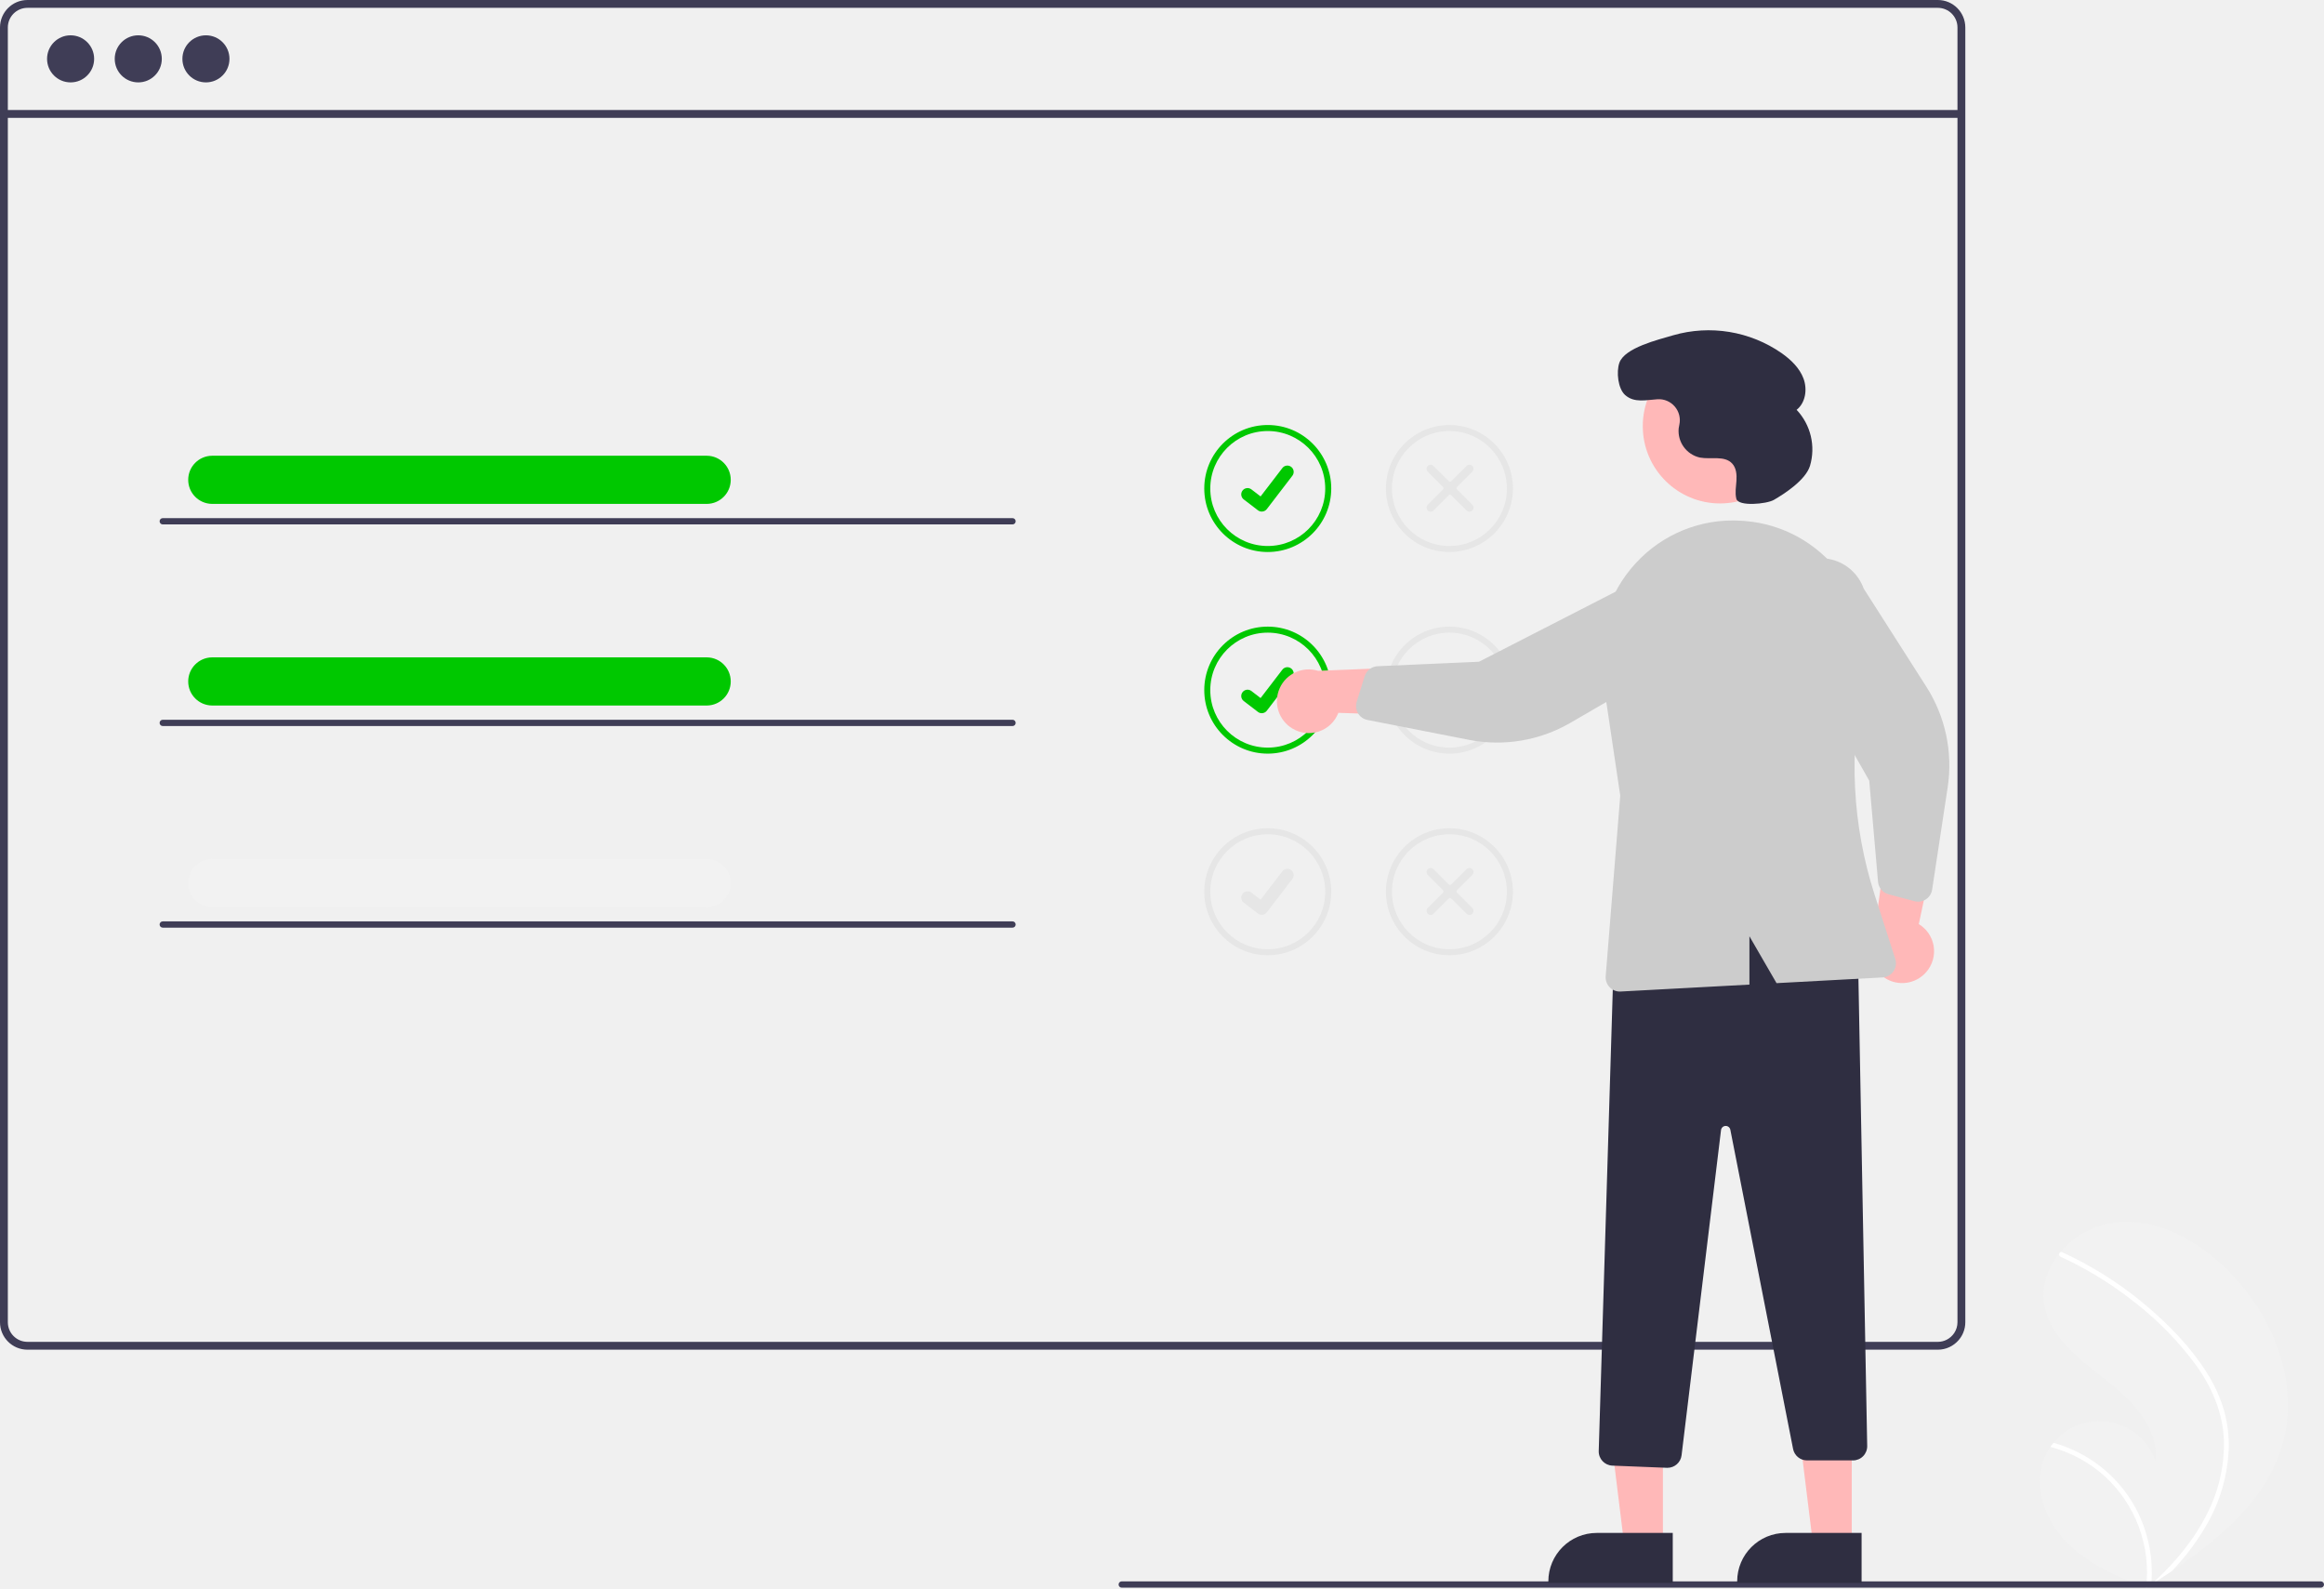
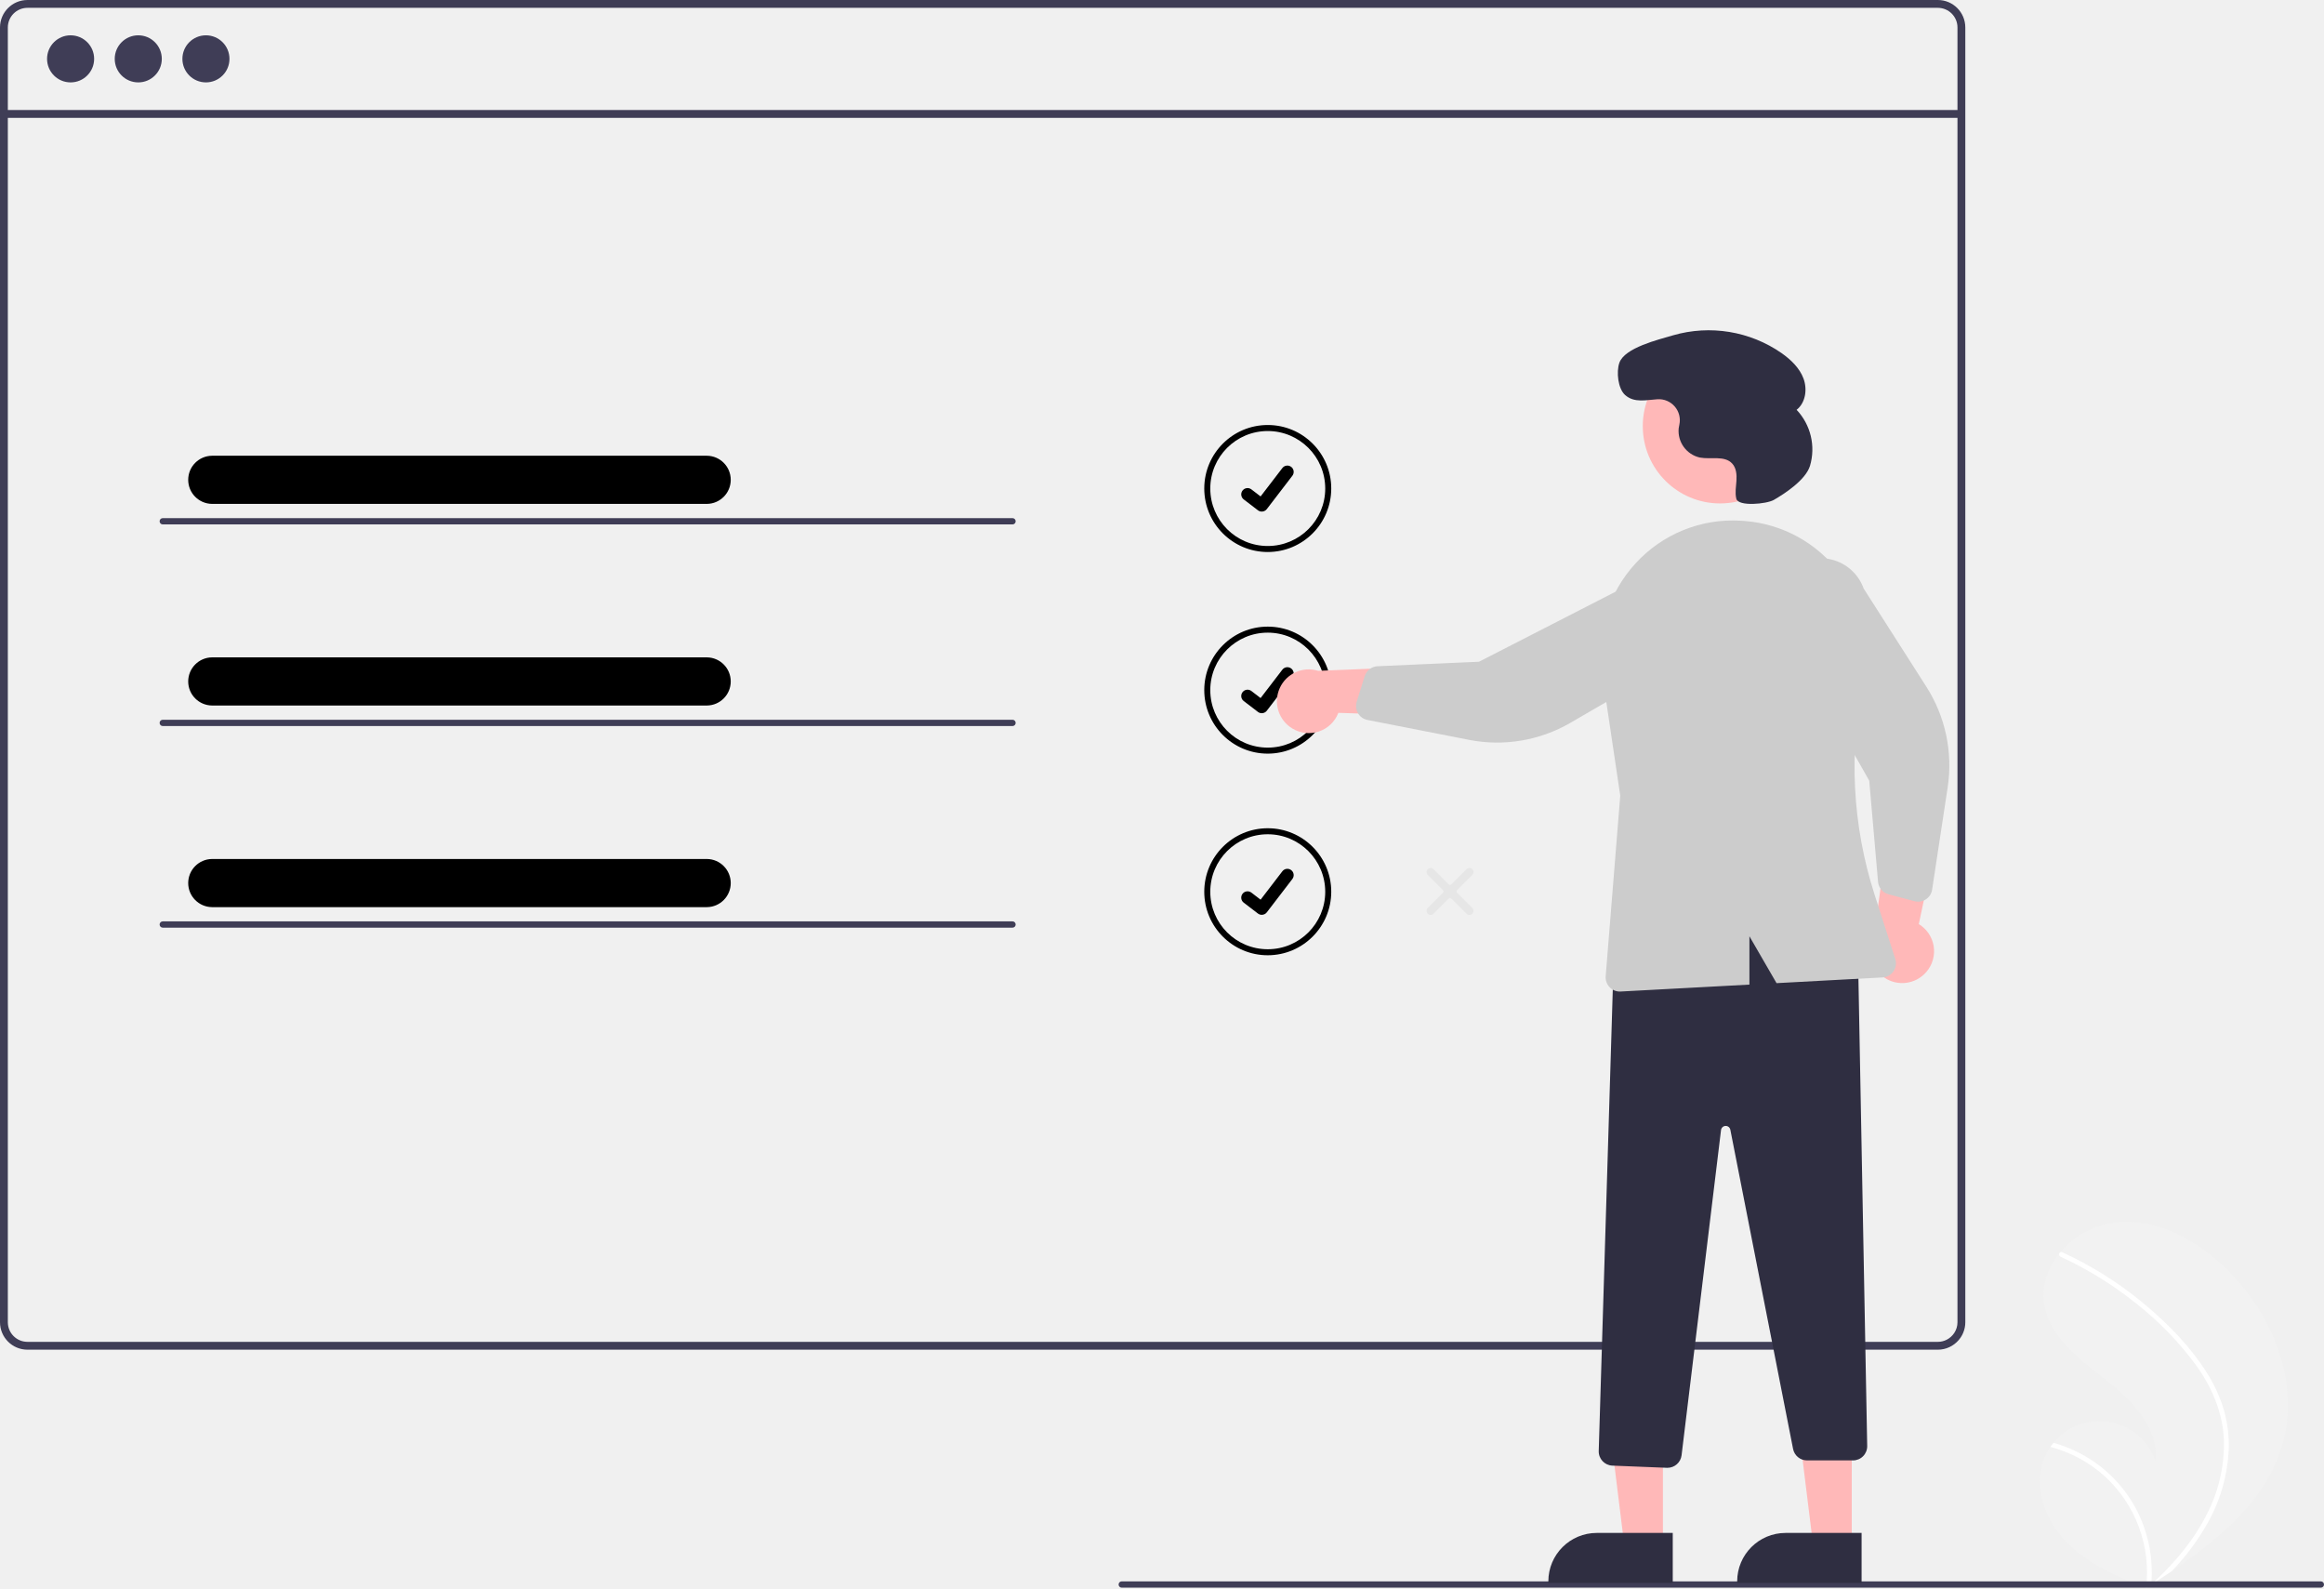
<svg xmlns="http://www.w3.org/2000/svg" id="bd68eab2-97cb-49fc-9871-65ace3a0e319" data-name="Layer 1" viewBox="0 0 738.418 504.651">
  <path d="M956.005,656.59c-5.052,17.526-19.804,29.795-35.191,40.217q-3.223,2.183-6.448,4.266c-.015.006-.03.02-.044.026-.103.066-.207.133-.303.2-.444.286-.888.572-1.328.855l.242.109s.237.126-.022.02c-.077-.032-.158-.061-.235-.094-8.939-3.605-18.037-7.476-24.888-14.23-7.107-7.014-11.26-18.014-7.411-27.228A17.592,17.592,0,0,1,882.28,657.312c.312-.447.648-.874.998-1.294a18.856,18.856,0,0,1,32.386,5.73c1.131-10.526-7.549-19.343-15.901-25.848-8.356-6.502-17.851-13.583-19.467-24.051-.902-5.824,1.123-11.468,4.812-15.999.114-.138.228-.275.346-.409a27.518,27.518,0,0,1,17.687-9.489c12.813-1.332,25.259,5.451,34.568,14.359C952.691,614.646,961.748,636.662,956.005,656.59Z" transform="translate(-230.7911 -197.6744)" fill="#f2f2f2" />
  <path d="M931.921,633.665a46.78,46.78,0,0,1,5.604,12.361,40.619,40.619,0,0,1,1.404,11.997,52.044,52.044,0,0,1-6.816,23.685A74.903,74.903,0,0,1,920.814,696.807q-3.223,2.183-6.448,4.266c-.015.006-.03.02-.044.026-.103.066-.207.133-.303.2-.444.286-.888.572-1.328.855,0,0,.479.235.219.129-.077-.032-.158-.061-.235-.094a41.405,41.405,0,0,0-13.249-35.651A41.759,41.759,0,0,0,882.28,657.312c.312-.447.648-.874.998-1.294a43.296,43.296,0,0,1,7.147,2.704,42.424,42.424,0,0,1,19.182,18.493,43.374,43.374,0,0,1,4.723,23.801c.367-.333.735-.673,1.092-1.01,6.793-6.333,12.826-13.602,16.91-21.992a48.416,48.416,0,0,0,5.07-22.907c-.333-8.653-3.781-16.668-8.773-23.646a101.345,101.345,0,0,0-19.21-19.798,115.158,115.158,0,0,0-23.892-14.751.828.828,0,0,1-.417-1.063.704.704,0,0,1,.346-.409.613.613,0,0,1,.532.023c1.054.485,2.1.977,3.139,1.49A116.465,116.465,0,0,1,913.187,612.827C920.27,618.866,926.938,625.765,931.921,633.665Z" transform="translate(-230.7911 -197.6744)" fill="#fff" />
  <path d="M846.511,197.674h-607a8.728,8.728,0,0,0-8.72,8.72V617.714a8.728,8.728,0,0,0,8.72,8.72h607a8.712,8.712,0,0,0,6.63-3.06,2.046,2.046,0,0,0,.19-.24,8.167,8.167,0,0,0,1.25-2.11,8.507,8.507,0,0,0,.66-3.31V206.394A8.73,8.73,0,0,0,846.511,197.674Zm6.24,420.04a6.175,6.175,0,0,1-1.03,3.42,6.446,6.446,0,0,1-2.36,2.12,6.184,6.184,0,0,1-2.85.69h-607a6.238,6.238,0,0,1-6.23-6.23V206.394a6.238,6.238,0,0,1,6.23-6.23h607a6.239,6.239,0,0,1,6.24,6.23Z" transform="translate(-230.7911 -197.6744)" fill="#3f3d56" />
  <rect x="1.243" y="34.949" width="621.957" height="2.493" fill="#3f3d56" />
  <circle cx="22.432" cy="18.696" r="7.478" fill="#3f3d56" />
  <circle cx="43.932" cy="18.696" r="7.478" fill="#3f3d56" />
  <circle cx="65.433" cy="18.696" r="7.478" fill="#3f3d56" />
-   <path d="M633.603,373.035a20.174,20.174,0,1,1,20.174-20.174A20.197,20.197,0,0,1,633.603,373.035Zm0-38.436a18.262,18.262,0,1,0,18.262,18.262A18.283,18.283,0,0,0,633.603,334.599Z" transform="translate(-230.7911 -197.6744)" fill="#00c800" />
-   <path id="f1f767dc-4b88-4f47-9e03-7555881e6705" data-name="Path 395" d="M631.699,360.192a1.993,1.993,0,0,1-1.199-.399l-.021-.016-4.517-3.455a2.007,2.007,0,0,1,2.442-3.186l2.925,2.243,6.913-9.019a2.006,2.006,0,0,1,2.813-.372l.001 0-.043.06.044-.06a2.009,2.009,0,0,1,.371,2.813L633.297,359.407a2.007,2.007,0,0,1-1.596.783Z" transform="translate(-230.7911 -197.6744)" fill="#00c800" />
-   <path d="M691.328,373.035a20.174,20.174,0,1,1,20.174-20.174A20.197,20.197,0,0,1,691.328,373.035Zm0-38.436a18.262,18.262,0,1,0,18.262,18.262A18.283,18.283,0,0,0,691.328,334.599Z" transform="translate(-230.7911 -197.6744)" fill="#e6e6e6" />
-   <path d="M698.59,359.841a1.293,1.293,0,0,1-1.826,0l-4.841-4.841A.576.576,0,0,0,691.109,355l-4.841,4.841a1.291,1.291,0,0,1-1.826-1.826l4.841-4.841a.576.576,0,0,0,0-.814l-4.841-4.841a1.291,1.291,0,0,1,1.826-1.826l4.841,4.841a.576.576,0,0,0,.814-0l4.841-4.841a1.291,1.291,0,0,1,1.826,1.826l-4.841,4.841a.576.576,0,0,0,0.0.814l4.841,4.841A1.293,1.293,0,0,1,698.59,359.841Z" transform="translate(-230.7911 -197.6744)" fill="#e6e6e6" />
-   <path d="M633.603,437.085a20.174,20.174,0,1,1,20.174-20.174A20.197,20.197,0,0,1,633.603,437.085Zm0-38.436a18.262,18.262,0,1,0,18.262,18.262A18.283,18.283,0,0,0,633.603,398.648Z" transform="translate(-230.7911 -197.6744)" fill="#00c800" />
-   <path id="a793c70c-1521-4e6e-9b61-9683a9490971" data-name="Path 395" d="M631.699,424.242a1.993,1.993,0,0,1-1.199-.399l-.021-.016-4.517-3.455a2.007,2.007,0,0,1,2.442-3.186l2.925,2.243,6.913-9.019a2.006,2.006,0,0,1,2.813-.372l.001 0-.043.06.044-.06a2.009,2.009,0,0,1,.371,2.813L633.297,423.456a2.007,2.007,0,0,1-1.596.783Z" transform="translate(-230.7911 -197.6744)" fill="#00c800" />
-   <path d="M691.328,437.085a20.174,20.174,0,1,1,20.174-20.174A20.197,20.197,0,0,1,691.328,437.085Zm0-38.436a18.262,18.262,0,1,0,18.262,18.262A18.283,18.283,0,0,0,691.328,398.648Z" transform="translate(-230.7911 -197.6744)" fill="#e6e6e6" />
-   <path d="M698.59,423.891a1.293,1.293,0,0,1-1.826,0l-4.841-4.841a.576.576,0,0,0-.814-0l-4.841,4.841a1.291,1.291,0,0,1-1.826-1.826l4.841-4.841a.576.576,0,0,0,0-.814l-4.841-4.841a1.291,1.291,0,0,1,1.826-1.826l4.841,4.841a.576.576,0,0,0,.814-0l4.841-4.841a1.291,1.291,0,0,1,1.826,1.826l-4.841,4.841a.576.576,0,0,0,0.0.814l4.841,4.841A1.293,1.293,0,0,1,698.59,423.891Z" transform="translate(-230.7911 -197.6744)" fill="#e6e6e6" />
-   <path d="M633.603,501.134a20.174,20.174,0,1,1,20.174-20.174A20.197,20.197,0,0,1,633.603,501.134Zm0-38.436a18.262,18.262,0,1,0,18.262,18.262A18.283,18.283,0,0,0,633.603,462.698Z" transform="translate(-230.7911 -197.6744)" fill="#e6e6e6" />
-   <path id="b02a55c8-7c5c-410c-bde7-66a7a3b003d7" data-name="Path 395" d="M631.699,488.291a1.993,1.993,0,0,1-1.199-.399l-.021-.016-4.517-3.455a2.007,2.007,0,0,1,2.442-3.186l2.925,2.243,6.913-9.019a2.006,2.006,0,0,1,2.813-.372l.001 0-.043.06.044-.06a2.009,2.009,0,0,1,.371,2.813L633.297,487.506a2.007,2.007,0,0,1-1.596.783Z" transform="translate(-230.7911 -197.6744)" fill="#e6e6e6" />
-   <path d="M691.328,501.134a20.174,20.174,0,1,1,20.174-20.174A20.197,20.197,0,0,1,691.328,501.134Zm0-38.436a18.262,18.262,0,1,0,18.262,18.262A18.283,18.283,0,0,0,691.328,462.698Z" transform="translate(-230.7911 -197.6744)" fill="#e6e6e6" />
+   <g id="preferences1Id">
+     <path d="M633.603,373.035a20.174,20.174,0,1,1,20.174-20.174A20.197,20.197,0,0,1,633.603,373.035Zm0-38.436a18.262,18.262,0,1,0,18.262,18.262A18.283,18.283,0,0,0,633.603,334.599Z" transform="translate(-230.7911 -197.6744)" />
+     <path id="f1f767dc-4b88-4f47-9e03-7555881e6705" data-name="Path 395" d="M631.699,360.192a1.993,1.993,0,0,1-1.199-.399l-.021-.016-4.517-3.455a2.007,2.007,0,0,1,2.442-3.186l2.925,2.243,6.913-9.019a2.006,2.006,0,0,1,2.813-.372l.001 0-.043.06.044-.06a2.009,2.009,0,0,1,.371,2.813L633.297,359.407a2.007,2.007,0,0,1-1.596.783Z" transform="translate(-230.7911 -197.6744)" />
+     <path d="M455.413,357.747H298.152a7.648,7.648,0,0,1,0-15.295H455.413a7.648,7.648,0,0,1,0,15.295Z" transform="translate(-230.7911 -197.6744)" />
+   </g>
+   <g id="preferences2Id">
+     <path d="M633.603,437.085a20.174,20.174,0,1,1,20.174-20.174A20.197,20.197,0,0,1,633.603,437.085Zm0-38.436a18.262,18.262,0,1,0,18.262,18.262A18.283,18.283,0,0,0,633.603,398.648Z" transform="translate(-230.7911 -197.6744)" />
+     <path id="a793c70c-1521-4e6e-9b61-9683a9490971" data-name="Path 395" d="M631.699,424.242a1.993,1.993,0,0,1-1.199-.399l-.021-.016-4.517-3.455a2.007,2.007,0,0,1,2.442-3.186l2.925,2.243,6.913-9.019a2.006,2.006,0,0,1,2.813-.372l.001 0-.043.06.044-.06a2.009,2.009,0,0,1,.371,2.813L633.297,423.456a2.007,2.007,0,0,1-1.596.783Z" transform="translate(-230.7911 -197.6744)" />
+     <path d="M455.413,421.797H298.152a7.648,7.648,0,0,1,0-15.295H455.413a7.648,7.648,0,0,1,0,15.295Z" transform="translate(-230.7911 -197.6744)" />
+   </g>
+   <g id="preferences3Id">
+     <path d="M633.603,501.134a20.174,20.174,0,1,1,20.174-20.174A20.197,20.197,0,0,1,633.603,501.134Zm0-38.436a18.262,18.262,0,1,0,18.262,18.262A18.283,18.283,0,0,0,633.603,462.698Z" transform="translate(-230.7911 -197.6744)" />
+     <path id="b02a55c8-7c5c-410c-bde7-66a7a3b003d7" data-name="Path 395" d="M631.699,488.291a1.993,1.993,0,0,1-1.199-.399l-.021-.016-4.517-3.455a2.007,2.007,0,0,1,2.442-3.186l2.925,2.243,6.913-9.019a2.006,2.006,0,0,1,2.813-.372l.001 0-.043.06.044-.06a2.009,2.009,0,0,1,.371,2.813L633.297,487.506a2.007,2.007,0,0,1-1.596.783Z" transform="translate(-230.7911 -197.6744)" />
+     <path d="M455.413,485.847H298.152a7.648,7.648,0,0,1,0-15.295H455.413a7.648,7.648,0,0,1,0,15.295Z" transform="translate(-230.7911 -197.6744)" />
+   </g>
  <path d="M698.59,487.94a1.293,1.293,0,0,1-1.826,0l-4.841-4.841a.576.576,0,0,0-.814-0l-4.841,4.841a1.291,1.291,0,0,1-1.826-1.826l4.841-4.841a.576.576,0,0,0,0-.814l-4.841-4.841a1.291,1.291,0,0,1,1.826-1.826l4.841,4.841a.576.576,0,0,0,.814-0l4.841-4.841a1.291,1.291,0,0,1,1.826,1.826l-4.841,4.841a.576.576,0,0,0,0.0.814l4.841,4.841A1.293,1.293,0,0,1,698.59,487.94Z" transform="translate(-230.7911 -197.6744)" fill="#e6e6e6" />
  <path d="M968.209,702.031h-381a1,1,0,0,1,0-2h381a1,1,0,1,1,0,2Z" transform="translate(-230.7911 -197.6744)" fill="#3f3d56" />
  <path d="M641.45,429.116a10.056,10.056,0,0,0,14.588-4.994l35.715,1.189-9.702-15.834-32.428,1.299a10.11,10.11,0,0,0-8.173,18.341Z" transform="translate(-230.7911 -197.6744)" fill="#ffb8b8" />
  <path d="M842.824,506.476a10.056,10.056,0,0,0-2.363-15.237l7.425-34.955-17.288,6.779-4.401,32.155a10.11,10.11,0,0,0,16.626,11.259Z" transform="translate(-230.7911 -197.6744)" fill="#ffb8b8" />
  <polygon points="528.369 490.974 516.109 490.973 510.277 443.685 528.371 443.686 528.369 490.974" fill="#ffb8b8" />
  <path d="M762.286,700.532l-39.531-.001v-.5a15.386,15.386,0,0,1,15.386-15.386h.001l24.144.001Z" transform="translate(-230.7911 -197.6744)" fill="#2f2e41" />
  <polygon points="588.369 490.974 576.109 490.973 570.277 443.685 588.371 443.686 588.369 490.974" fill="#ffb8b8" />
  <path d="M822.286,700.532l-39.531-.001v-.5a15.386,15.386,0,0,1,15.386-15.386h.001l24.144.001Z" transform="translate(-230.7911 -197.6744)" fill="#2f2e41" />
  <path d="M760.437,663.956l-17.355-.694a4.514,4.514,0,0,1-4.318-4.634l4.889-160.379.319-.115c30.416-11.003,55.578-10.171,76.926,2.54l.239.143L824.067,657.019a4.5,4.5,0,0,1-4.499,4.585h-14.634a4.51,4.51,0,0,1-4.416-3.632L780.583,556.563a1.5,1.5,0,0,0-2.961.109L765.084,660.002a4.526,4.526,0,0,1-4.469,3.957C760.556,663.959,760.496,663.958,760.437,663.956Z" transform="translate(-230.7911 -197.6744)" fill="#2f2e41" />
  <circle cx="546.529" cy="135.366" r="24.561" fill="#ffb8b8" />
  <path d="M661.854,423.312a4.506,4.506,0,0,1-.001-2.686l2.545-8.153a4.515,4.515,0,0,1,4.097-3.155l32.223-1.425,52.278-26.798a14.497,14.497,0,1,1,8.785,27.63L729.742,427.309a46.374,46.374,0,0,1-32.195,5.396l-32.264-6.321a4.505,4.505,0,0,1-3-2.112A4.455,4.455,0,0,1,661.854,423.312Z" transform="translate(-230.7911 -197.6744)" fill="#ccc" />
  <path d="M841.775,483.845a4.506,4.506,0,0,1-2.683.116l-8.254-2.195a4.515,4.515,0,0,1-3.326-3.959l-2.796-32.133L795.713,394.586a14.497,14.497,0,1,1,27.231-9.954l19.931,31.217a46.373,46.373,0,0,1,6.763,31.936l-4.941,32.504a4.505,4.505,0,0,1-1.982,3.087A4.455,4.455,0,0,1,841.775,483.845Z" transform="translate(-230.7911 -197.6744)" fill="#ccc" />
  <path d="M750.456,376.658A41.822,41.822,0,0,1,783.993,363.098q.616.038,1.227.086h0a41.734,41.734,0,0,1,30.16,16.646,42.362,42.362,0,0,1,7.525,34.145,132.361,132.361,0,0,0,3.497,67.876l6.589,20.459a4.499,4.499,0,0,1-4.042,5.872l-33.685,1.811-8.62-14.89v15.353l-40.941,2.201c-.082.005-.163.007-.243.007a4.5,4.5,0,0,1-4.484-4.861l4.627-57.382-5.804-38.973A42.089,42.089,0,0,1,750.456,376.658Z" transform="translate(-230.7911 -197.6744)" fill="#ccc" />
  <path d="M794.39,356.488c-2.274,1.308-11.262,2.176-11.903-.368l-.014-.056c-.446-1.864-.076-3.811.052-5.723s-.059-4.013-1.362-5.419c-2.428-2.621-6.748-1.232-10.258-1.894a8.664,8.664,0,0,1-6.74-9.253c.05-.398.128-.795.216-1.193a6.673,6.673,0,0,0-6.927-8.081c-3.548.203-7.378,1.278-10.314-1.35-2.27-2.032-2.824-7.322-1.827-10.201,1.676-4.838,12.414-7.371,17.102-8.764a40.62,40.62,0,0,1,34.43,5.65c2.961,2.087,5.727,4.71,6.989,8.106s.653,7.68-2.193,9.922a18.332,18.332,0,0,1,4.246,17.806C804.484,350.197,797.775,354.54,794.39,356.488Z" transform="translate(-230.7911 -197.6744)" fill="#2f2e41" />
-   <path d="M455.413,357.747H298.152a7.648,7.648,0,0,1,0-15.295H455.413a7.648,7.648,0,0,1,0,15.295Z" transform="translate(-230.7911 -197.6744)" fill="#00c800" />
  <path d="M552.504,364.27h-270a1,1,0,0,1,0-2h270a1,1,0,0,1,0,2Z" transform="translate(-230.7911 -197.6744)" fill="#3f3d56" />
-   <path d="M455.413,421.797H298.152a7.648,7.648,0,0,1,0-15.295H455.413a7.648,7.648,0,0,1,0,15.295Z" transform="translate(-230.7911 -197.6744)" fill="#00c800" />
  <path d="M552.504,428.319h-270a1,1,0,0,1,0-2h270a1,1,0,0,1,0,2Z" transform="translate(-230.7911 -197.6744)" fill="#3f3d56" />
-   <path d="M455.413,485.847H298.152a7.648,7.648,0,0,1,0-15.295H455.413a7.648,7.648,0,0,1,0,15.295Z" transform="translate(-230.7911 -197.6744)" fill="#f2f2f2" />
  <path d="M552.504,492.369h-270a1,1,0,1,1,0-2h270a1,1,0,0,1,0,2Z" transform="translate(-230.7911 -197.6744)" fill="#3f3d56" />
</svg>
